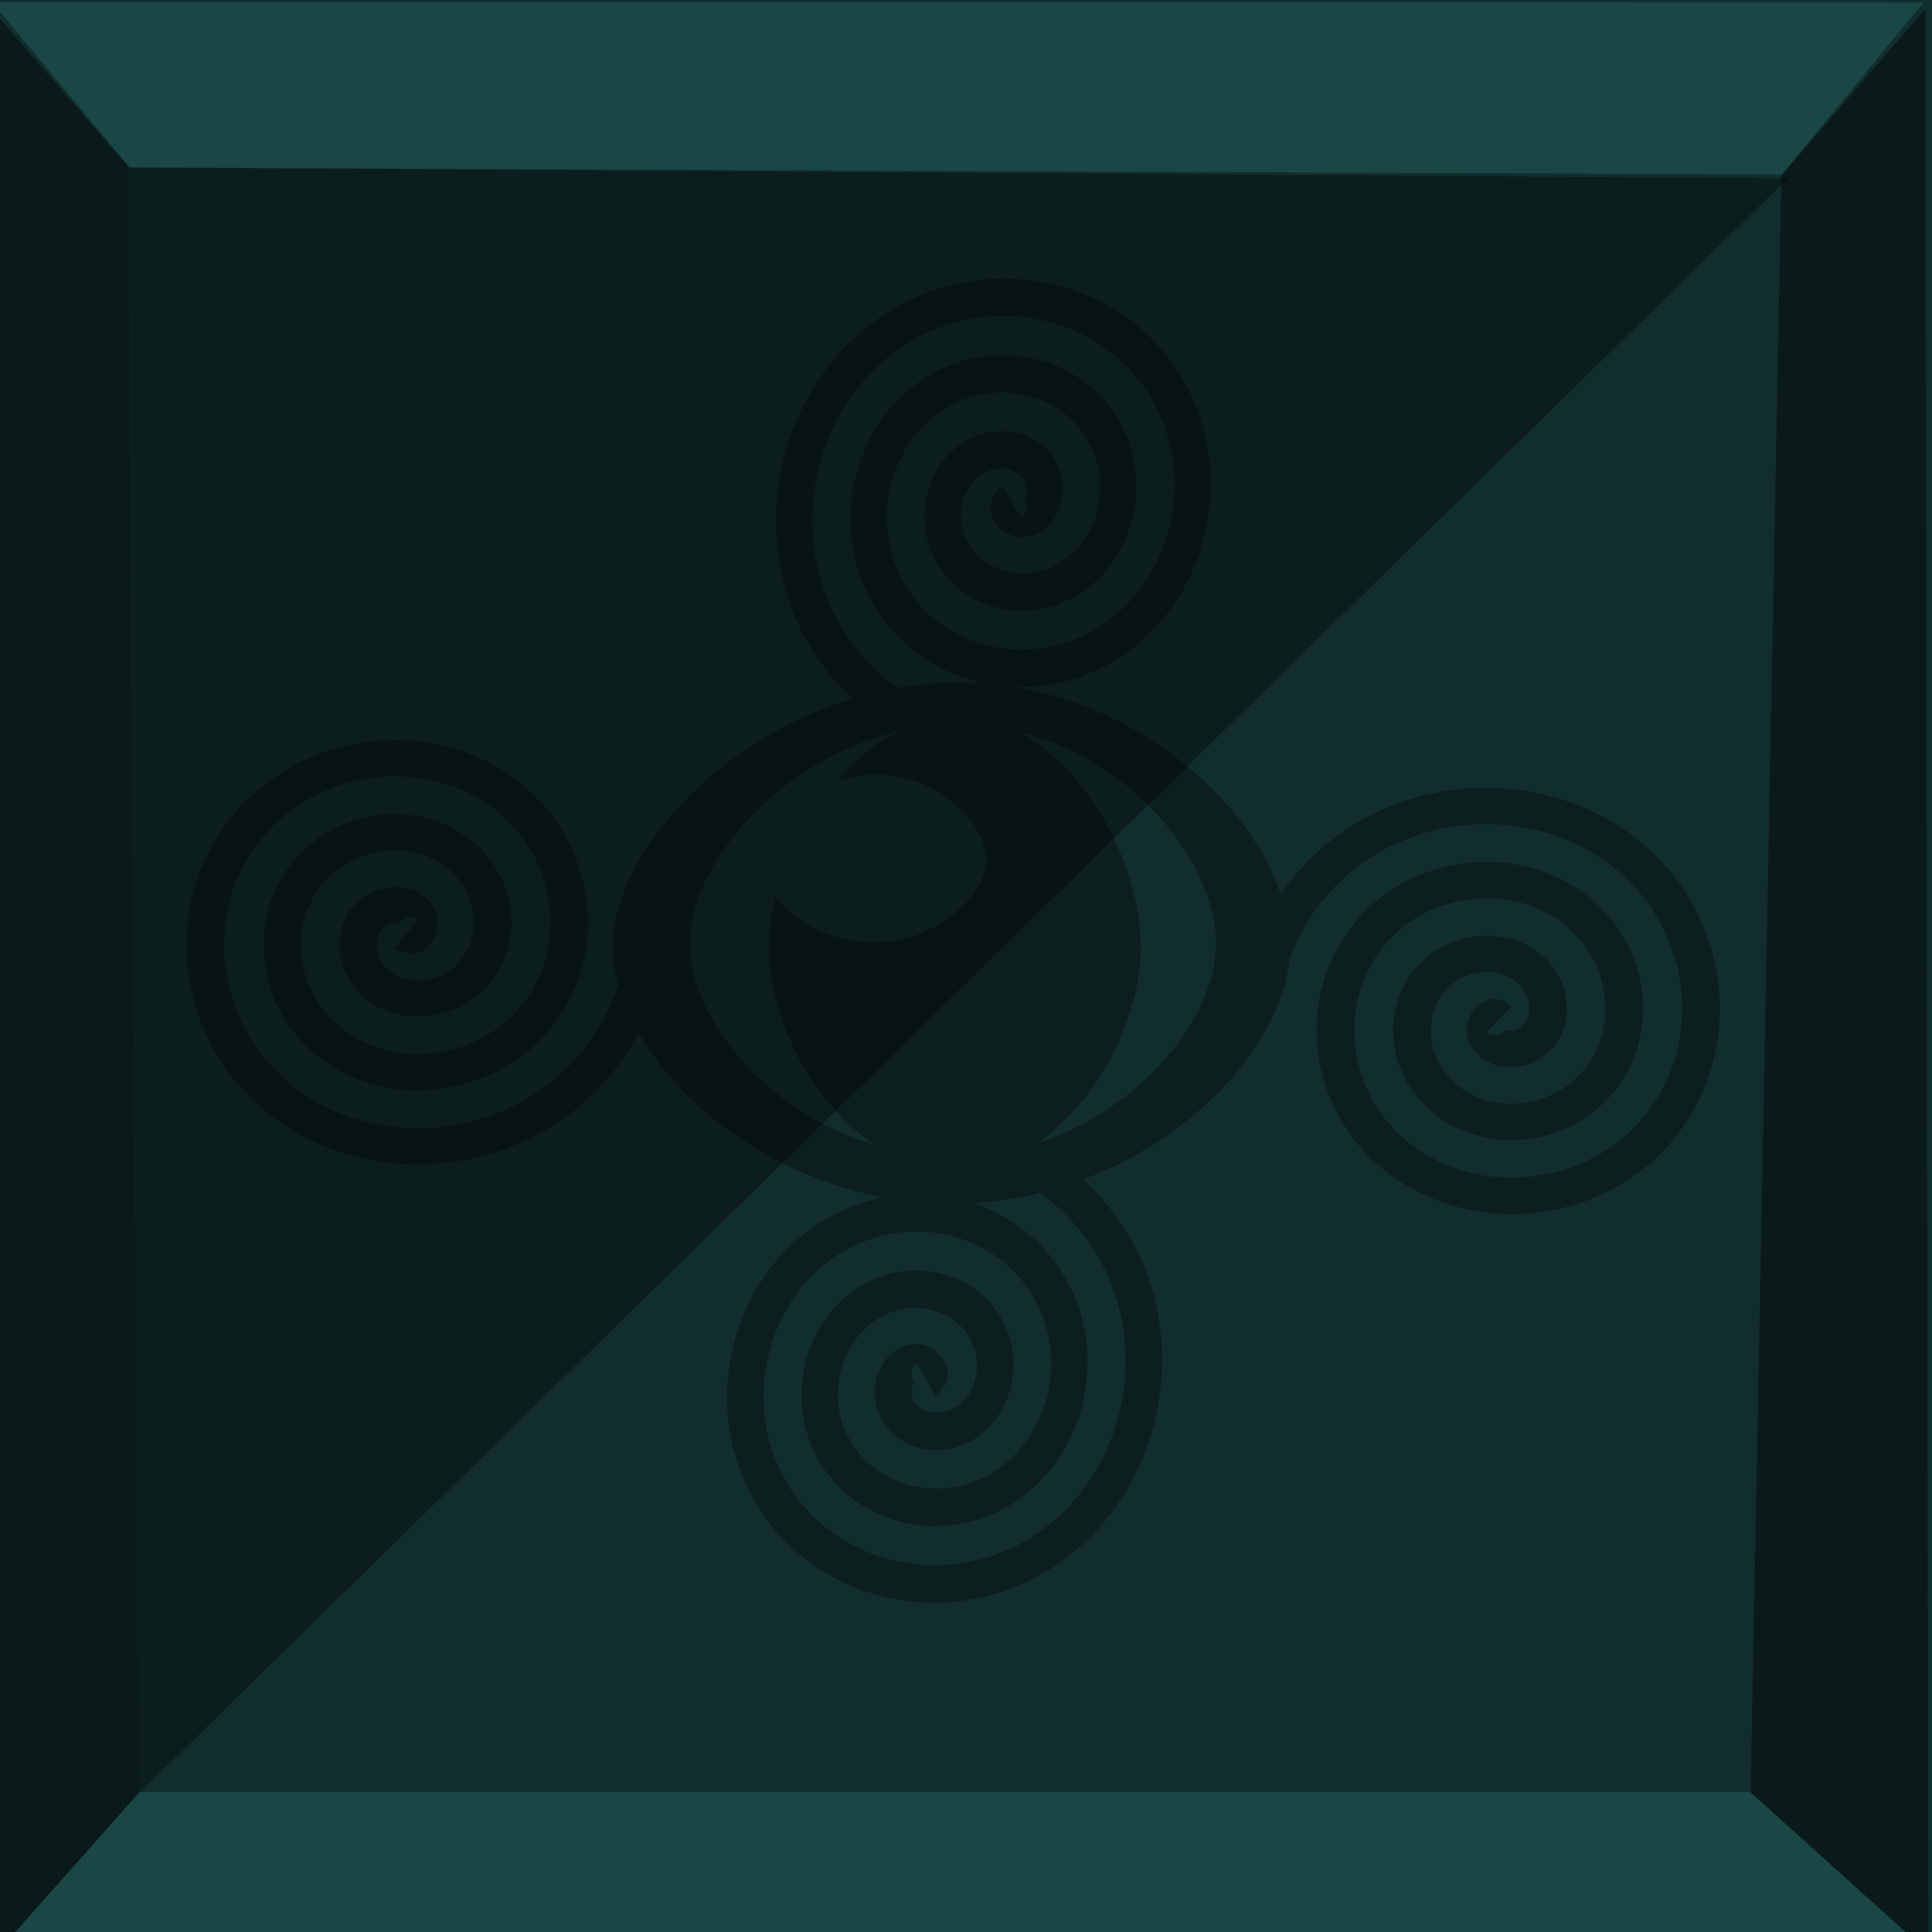
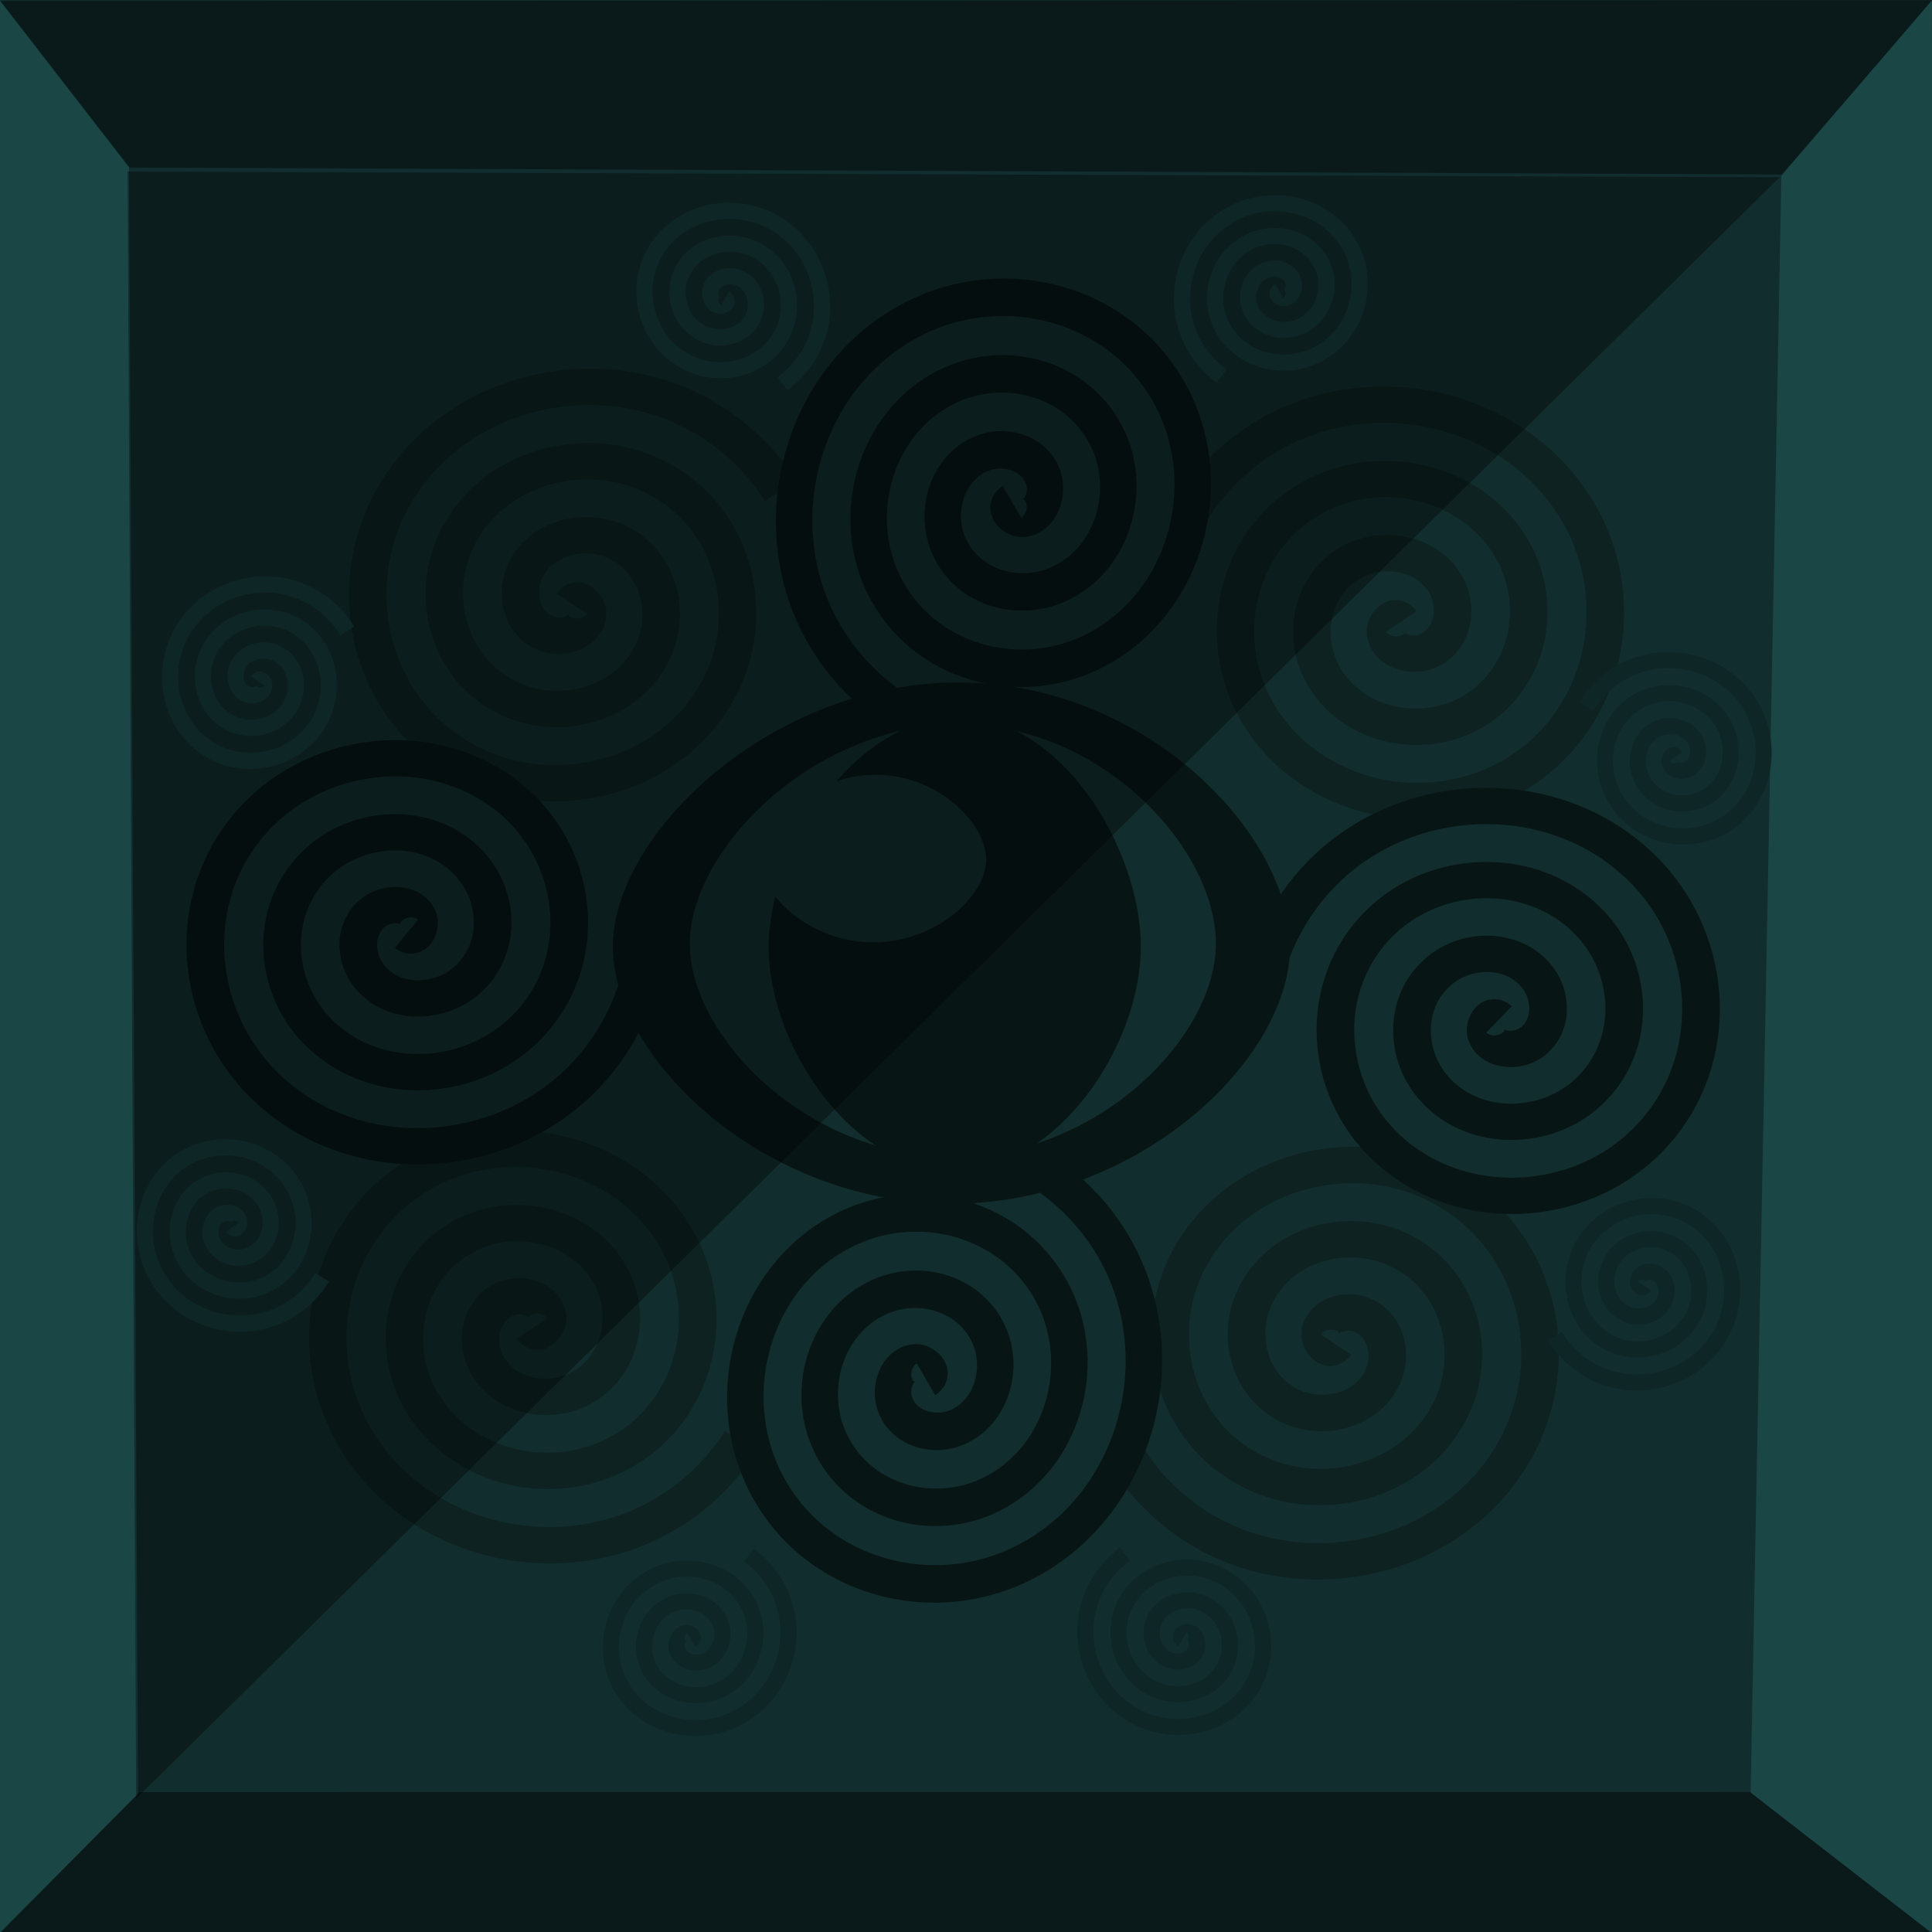
<svg xmlns="http://www.w3.org/2000/svg" width="100mm" height="100mm" viewBox="0 0 100 100" version="1.1" id="svg3527" xml:space="preserve">
  <defs id="defs3524">
    <linearGradient id="linearGradient13895">
      <stop style="stop-color:#000000;stop-opacity:1;" offset="0" id="stop13893" />
    </linearGradient>
    <filter style="color-interpolation-filters:sRGB;" id="filter14269" x="-0.312" y="-0.296" width="1.623" height="1.592">
      <feGaussianBlur stdDeviation="0.205" result="blur" id="feGaussianBlur14263" />
      <feComposite in="SourceGraphic" in2="blur" operator="in" result="composite1" id="feComposite14265" />
      <feComposite in="composite1" in2="composite1" operator="in" result="composite2" id="feComposite14267" />
    </filter>
  </defs>
  <g id="layer1">
    <rect style="fill:#122d2d;fill-opacity:1;stroke:none;stroke-width:0.329" id="rect3553" width="105.908" height="106.433" x="-3.938" y="-2.019" ry="1.117" />
-     <path id="rect11-3" style="fill:#1b4646;fill-opacity:1;stroke-width:5.46" d="M -0.422,0.107 99.562,0.127 92.225,9.029 6.715,8.672 Z" />
-     <path id="path15-5" style="fill:#1b4646;fill-opacity:1;stroke-width:5.465" d="m -0.411,101.357 100.618,0.058 -9.587,-8.658 -83.403,0.003 z" />
-     <path id="path16" style="fill-opacity:0.445;stroke-width:5.326" d="M -0.306,0.634 -1.067,102.078 7.151,92.838 6.673,8.667 Z" />
-     <path style="fill:none;fill-rule:evenodd;stroke:#0d1e1e;stroke-width:1.165;stroke-dasharray:none;stroke-opacity:1" id="path9" d="m 7.379,11.991 c 0.355,0.062 0.092,0.508 -0.102,0.589 -0.527,0.219 -1.01,-0.312 -1.076,-0.794 -0.118,-0.862 0.679,-1.533 1.486,-1.563 1.185,-0.044 2.066,1.048 2.05,2.178 -0.022,1.506 -1.417,2.603 -2.87,2.536 C 5.039,14.854 3.725,13.149 3.843,11.376 3.986,9.228 6.001,7.695 8.096,7.866 10.565,8.067 12.318,10.394 12.093,12.811 11.834,15.6 9.194,17.573 6.457,17.294 3.346,16.977 1.152,14.025 1.486,10.966 1.86,7.534 5.126,5.12 8.506,5.509 12.259,5.94 14.894,9.519 14.45,13.221 c -0.134,1.118 -0.534,2.2 -1.155,3.139" transform="matrix(-1.515961,0.6223464,0.5706637,1.54549,56.72699,2.856746)" />
-     <path id="path17" style="fill-opacity:0.445;stroke-width:5.326" d="M 99.645,0.468 99.812,101.066 90.611,92.783 92.204,9.097 Z" />
+     <path id="rect11-3" style="fill:#0a1919;fill-opacity:1;stroke-width:5.46" d="M 0.02,0.049 100.042,0.012 92.225,9.029 6.715,8.672 Z" />
+     <path id="path15-5" style="fill:#0a1919;fill-opacity:1;stroke-width:5.465" d="M -0.988,100.972 100.917,100.761 90.619,92.756 7.215,92.759 Z" />
+     <path id="path16" style="fill-opacity:1;stroke-width:5.326;fill:#1b4646" d="M -0.018,0.019 -1.374,101.425 7.151,92.838 6.673,8.667 Z" />
+     <path style="fill:none;fill-rule:evenodd;stroke:#0e2222;stroke-width:1.165;stroke-dasharray:none;stroke-opacity:1" id="path5" d="m 7.379,11.991 c 0.355,0.062 0.092,0.508 -0.102,0.589 -0.527,0.219 -1.01,-0.312 -1.076,-0.794 -0.118,-0.862 0.679,-1.533 1.486,-1.563 1.185,-0.044 2.066,1.048 2.05,2.178 -0.022,1.506 -1.417,2.603 -2.87,2.536 C 5.039,14.854 3.725,13.149 3.843,11.376 3.986,9.228 6.001,7.695 8.096,7.866 10.565,8.067 12.318,10.394 12.093,12.811 11.834,15.6 9.194,17.573 6.457,17.294 3.346,16.977 1.152,14.025 1.486,10.966 1.86,7.534 5.126,5.12 8.506,5.509 12.259,5.94 14.894,9.519 14.45,13.221 c -0.134,1.118 -0.534,2.2 -1.155,3.139" transform="matrix(-0.7146402,-1.474701,-1.50736,0.6648767,95.87419,35.07631)" />
+     <path style="fill:none;fill-rule:evenodd;stroke:#0e2222;stroke-width:1.165;stroke-dasharray:none;stroke-opacity:1" id="path7" d="m 7.379,11.991 c 0.355,0.062 0.092,0.508 -0.102,0.589 -0.527,0.219 -1.01,-0.312 -1.076,-0.794 -0.118,-0.862 0.679,-1.533 1.486,-1.563 1.185,-0.044 2.066,1.048 2.05,2.178 -0.022,1.506 -1.417,2.603 -2.87,2.536 C 5.039,14.854 3.725,13.149 3.843,11.376 3.986,9.228 6.001,7.695 8.096,7.866 10.565,8.067 12.318,10.394 12.093,12.811 11.834,15.6 9.194,17.573 6.457,17.294 3.346,16.977 1.152,14.025 1.486,10.966 1.86,7.534 5.126,5.12 8.506,5.509 12.259,5.94 14.894,9.519 14.45,13.221 c -0.134,1.118 -0.534,2.2 -1.155,3.139" transform="matrix(0.7146402,-1.474701,1.50736,0.6648767,6.251658,34.15395)" />
+     <path style="fill:none;fill-rule:evenodd;stroke:#081515;stroke-width:1.165;stroke-dasharray:none;stroke-opacity:1" id="path9" d="m 7.379,11.991 c 0.355,0.062 0.092,0.508 -0.102,0.589 -0.527,0.219 -1.01,-0.312 -1.076,-0.794 -0.118,-0.862 0.679,-1.533 1.486,-1.563 1.185,-0.044 2.066,1.048 2.05,2.178 -0.022,1.506 -1.417,2.603 -2.87,2.536 C 5.039,14.854 3.725,13.149 3.843,11.376 3.986,9.228 6.001,7.695 8.096,7.866 10.565,8.067 12.318,10.394 12.093,12.811 11.834,15.6 9.194,17.573 6.457,17.294 3.346,16.977 1.152,14.025 1.486,10.966 1.86,7.534 5.126,5.12 8.506,5.509 12.259,5.94 14.894,9.519 14.45,13.221 c -0.134,1.118 -0.534,2.2 -1.155,3.139" transform="matrix(-1.515961,0.6223464,0.5706637,1.54549,56.72699,2.856746)" />
+     <path id="path17" style="fill-opacity:1;stroke-width:5.326;fill:#1b4646" d="M 99.99,0.026 100.35,100.336 90.611,92.783 92.204,9.097 Z" />
    <g id="g43" transform="matrix(0.7897141,0,0,0.8073257,-135.4755,10.23702)" />
-     <path style="fill:none;fill-rule:evenodd;stroke:#0d1e1e;stroke-width:1.165;stroke-dasharray:none;stroke-opacity:1" id="path2" d="m 7.379,11.991 c 0.355,0.062 0.092,0.508 -0.102,0.589 -0.527,0.219 -1.01,-0.312 -1.076,-0.794 -0.118,-0.862 0.679,-1.533 1.486,-1.563 1.185,-0.044 2.066,1.048 2.05,2.178 -0.022,1.506 -1.417,2.603 -2.87,2.536 C 5.039,14.854 3.725,13.149 3.843,11.376 3.986,9.228 6.001,7.695 8.096,7.866 10.565,8.067 12.318,10.394 12.093,12.811 11.834,15.6 9.194,17.573 6.457,17.294 3.346,16.977 1.152,14.025 1.486,10.966 1.86,7.534 5.126,5.12 8.506,5.509 12.259,5.94 14.894,9.519 14.45,13.221 c -0.134,1.118 -0.534,2.2 -1.155,3.139" transform="matrix(1.515961,-0.6223464,-0.5706637,-1.54549,43.58387,94.51345)" />
-     <path style="fill:none;fill-rule:evenodd;stroke:#0d1e1e;stroke-width:1.165;stroke-dasharray:none;stroke-opacity:1" id="path3" d="m 7.379,11.991 c 0.355,0.062 0.092,0.508 -0.102,0.589 -0.527,0.219 -1.01,-0.312 -1.076,-0.794 -0.118,-0.862 0.679,-1.533 1.486,-1.563 1.185,-0.044 2.066,1.048 2.05,2.178 -0.022,1.506 -1.417,2.603 -2.87,2.536 C 5.039,14.854 3.725,13.149 3.843,11.376 3.986,9.228 6.001,7.695 8.096,7.866 10.565,8.067 12.318,10.394 12.093,12.811 11.834,15.6 9.194,17.573 6.457,17.294 3.346,16.977 1.152,14.025 1.486,10.966 1.86,7.534 5.126,5.12 8.506,5.509 12.259,5.94 14.894,9.519 14.45,13.221 c -0.134,1.118 -0.534,2.2 -1.155,3.139" transform="matrix(-1.012791,-1.288296,-1.33082,0.9711406,101.0186,50.62832)" />
-     <path style="fill:none;fill-rule:evenodd;stroke:#0d1e1e;stroke-width:1.165;stroke-dasharray:none;stroke-opacity:1" id="path4" d="m 7.379,11.991 c 0.355,0.062 0.092,0.508 -0.102,0.589 -0.527,0.219 -1.01,-0.312 -1.076,-0.794 -0.118,-0.862 0.679,-1.533 1.486,-1.563 1.185,-0.044 2.066,1.048 2.05,2.178 -0.022,1.506 -1.417,2.603 -2.87,2.536 C 5.039,14.854 3.725,13.149 3.843,11.376 3.986,9.228 6.001,7.695 8.096,7.866 10.565,8.067 12.318,10.394 12.093,12.811 11.834,15.6 9.194,17.573 6.457,17.294 3.346,16.977 1.152,14.025 1.486,10.966 1.86,7.534 5.126,5.12 8.506,5.509 12.259,5.94 14.894,9.519 14.45,13.221 c -0.134,1.118 -0.534,2.2 -1.155,3.139" transform="matrix(1.108782,1.206672,1.25227,-1.070522,-2.15733,52.26244)" />
-     <g id="g10" transform="matrix(1.937272,0,0,1.377286,-51.63245,-17.81823)">
-       <path id="path18" style="fill:#0d1e1e;fill-opacity:1;stroke:none;stroke-width:1.249" d="m 61.119,48.512 c 0,4.24 -4.05,9.663 -9.046,9.663 -4.996,0 -9.046,-5.423 -9.046,-9.663 0,-4.24 4.235,-9.928 9.231,-9.928 4.996,0 8.862,5.688 8.862,9.928 z" />
-       <path id="path19" style="fill:#122d2d;fill-opacity:1;stroke:none;stroke-width:1.003;stroke-opacity:1" d="m 59.139,48.395 c 0,3.518 -3.147,8.017 -7.028,8.017 -3.882,0 -7.028,-4.499 -7.028,-8.017 0,-3.518 3.29,-8.237 7.172,-8.237 3.882,0 6.885,4.719 6.885,8.237 z" />
-       <path id="path20" style="fill:#0d1e1e;fill-opacity:1;stroke:none;stroke-width:0.864" d="m 57.132,48.524 c 0,3.692 -2.226,8.414 -4.973,8.414 -2.746,0 -4.973,-4.722 -4.973,-8.414 0,-3.692 2.328,-8.644 5.074,-8.644 2.746,0 4.871,4.952 4.871,8.644 z" />
-       <path id="path10" style="fill:#122d2d;fill-opacity:1;stroke:none;stroke-width:0.409" d="m 53.002,45.245 c 0,1.363 -1.35,3.106 -3.016,3.106 -1.666,0 -3.016,-1.743 -3.016,-3.106 0,-1.363 1.412,-3.191 3.077,-3.191 1.666,0 2.954,1.828 2.954,3.191 z" />
-     </g>
-     <path id="path1" style="fill:#000000;fill-opacity:0.349;stroke-width:1.023" d="M 92.537,9.228 6.698,8.664 7.143,92.874 Z" />
+     <path style="fill:none;fill-rule:evenodd;stroke:#0e2222;stroke-width:1.165;stroke-dasharray:none;stroke-opacity:1" id="path6" d="m 7.379,11.991 c 0.355,0.062 0.092,0.508 -0.102,0.589 -0.527,0.219 -1.01,-0.312 -1.076,-0.794 -0.118,-0.862 0.679,-1.533 1.486,-1.563 1.185,-0.044 2.066,1.048 2.05,2.178 -0.022,1.506 -1.417,2.603 -2.87,2.536 C 5.039,14.854 3.725,13.149 3.843,11.376 3.986,9.228 6.001,7.695 8.096,7.866 10.565,8.067 12.318,10.394 12.093,12.811 11.834,15.6 9.194,17.573 6.457,17.294 3.346,16.977 1.152,14.025 1.486,10.966 1.86,7.534 5.126,5.12 8.506,5.509 12.259,5.94 14.894,9.519 14.45,13.221 c -0.134,1.118 -0.534,2.2 -1.155,3.139" transform="matrix(-0.7146402,1.474701,-1.50736,-0.6648767,92.49221,66.68648)" />
+     <path style="fill:none;fill-rule:evenodd;stroke:#0e2222;stroke-width:1.165;stroke-dasharray:none;stroke-opacity:1" id="path8" d="m 7.379,11.991 c 0.355,0.062 0.092,0.508 -0.102,0.589 -0.527,0.219 -1.01,-0.312 -1.076,-0.794 -0.118,-0.862 0.679,-1.533 1.486,-1.563 1.185,-0.044 2.066,1.048 2.05,2.178 -0.022,1.506 -1.417,2.603 -2.87,2.536 C 5.039,14.854 3.725,13.149 3.843,11.376 3.986,9.228 6.001,7.695 8.096,7.866 10.565,8.067 12.318,10.394 12.093,12.811 11.834,15.6 9.194,17.573 6.457,17.294 3.346,16.977 1.152,14.025 1.486,10.966 1.86,7.534 5.126,5.12 8.506,5.509 12.259,5.94 14.894,9.519 14.45,13.221 c -0.134,1.118 -0.534,2.2 -1.155,3.139" transform="matrix(0.7146402,1.474701,1.50736,-0.6648767,4.185223,65.84986)" />
+     <path style="fill:none;fill-rule:evenodd;stroke:#081515;stroke-width:1.165;stroke-dasharray:none;stroke-opacity:1" id="path2" d="m 7.379,11.991 c 0.355,0.062 0.092,0.508 -0.102,0.589 -0.527,0.219 -1.01,-0.312 -1.076,-0.794 -0.118,-0.862 0.679,-1.533 1.486,-1.563 1.185,-0.044 2.066,1.048 2.05,2.178 -0.022,1.506 -1.417,2.603 -2.87,2.536 C 5.039,14.854 3.725,13.149 3.843,11.376 3.986,9.228 6.001,7.695 8.096,7.866 10.565,8.067 12.318,10.394 12.093,12.811 11.834,15.6 9.194,17.573 6.457,17.294 3.346,16.977 1.152,14.025 1.486,10.966 1.86,7.534 5.126,5.12 8.506,5.509 12.259,5.94 14.894,9.519 14.45,13.221 c -0.134,1.118 -0.534,2.2 -1.155,3.139" transform="matrix(1.515961,-0.6223464,-0.5706637,-1.54549,43.58387,94.51345)" />
+     <path style="fill:none;fill-rule:evenodd;stroke:#081515;stroke-width:1.165;stroke-dasharray:none;stroke-opacity:1" id="path3" d="m 7.379,11.991 c 0.355,0.062 0.092,0.508 -0.102,0.589 -0.527,0.219 -1.01,-0.312 -1.076,-0.794 -0.118,-0.862 0.679,-1.533 1.486,-1.563 1.185,-0.044 2.066,1.048 2.05,2.178 -0.022,1.506 -1.417,2.603 -2.87,2.536 C 5.039,14.854 3.725,13.149 3.843,11.376 3.986,9.228 6.001,7.695 8.096,7.866 10.565,8.067 12.318,10.394 12.093,12.811 11.834,15.6 9.194,17.573 6.457,17.294 3.346,16.977 1.152,14.025 1.486,10.966 1.86,7.534 5.126,5.12 8.506,5.509 12.259,5.94 14.894,9.519 14.45,13.221 c -0.134,1.118 -0.534,2.2 -1.155,3.139" transform="matrix(-1.012791,-1.288296,-1.33082,0.9711406,101.0186,50.62832)" />
+     <path style="fill:none;fill-rule:evenodd;stroke:#081515;stroke-width:1.165;stroke-dasharray:none;stroke-opacity:1" id="path4" d="m 7.379,11.991 c 0.355,0.062 0.092,0.508 -0.102,0.589 -0.527,0.219 -1.01,-0.312 -1.076,-0.794 -0.118,-0.862 0.679,-1.533 1.486,-1.563 1.185,-0.044 2.066,1.048 2.05,2.178 -0.022,1.506 -1.417,2.603 -2.87,2.536 C 5.039,14.854 3.725,13.149 3.843,11.376 3.986,9.228 6.001,7.695 8.096,7.866 10.565,8.067 12.318,10.394 12.093,12.811 11.834,15.6 9.194,17.573 6.457,17.294 3.346,16.977 1.152,14.025 1.486,10.966 1.86,7.534 5.126,5.12 8.506,5.509 12.259,5.94 14.894,9.519 14.45,13.221 c -0.134,1.118 -0.534,2.2 -1.155,3.139" transform="matrix(1.108782,1.206672,1.25227,-1.070522,-2.15733,52.26244)" />
+     <path id="path18" style="fill:#081515;fill-opacity:1;stroke:none;stroke-width:2.041" d="m 66.771,48.997 c 0,5.84 -7.846,13.309 -17.525,13.309 -9.679,0 -17.525,-7.469 -17.525,-13.309 0,-5.84 8.204,-13.674 17.882,-13.674 9.679,0 17.167,7.834 17.167,13.674 z" />
+     <path id="path19" style="fill:#122d2d;fill-opacity:1;stroke:none;stroke-width:1.638;stroke-opacity:1" d="m 62.936,48.836 c 0,4.845 -6.096,11.042 -13.615,11.042 -7.52,0 -13.615,-6.197 -13.615,-11.042 0,-4.845 6.374,-11.345 13.893,-11.345 7.52,0 13.338,6.499 13.338,11.345 z" />
+     <path id="path20" style="fill:#081515;fill-opacity:1;stroke:none;stroke-width:1.412" d="m 59.049,49.013 c 0,5.085 -4.313,11.588 -9.633,11.588 -5.32,0 -9.633,-6.503 -9.633,-11.588 0,-5.085 4.509,-11.906 9.83,-11.906 5.32,0 9.437,6.821 9.437,11.906 z" />
+     <path id="path10" style="fill:#122d2d;fill-opacity:1;stroke:none;stroke-width:0.668" d="m 51.047,44.497 c 0,1.877 -2.616,4.278 -5.843,4.278 -3.227,0 -5.843,-2.401 -5.843,-4.278 0,-1.877 2.735,-4.395 5.962,-4.395 3.227,0 5.723,2.518 5.723,4.395 z" />
+     <path id="path1" style="fill:#000000;fill-opacity:0.349;stroke-width:1.023" d="M 92.116,9.174 6.604,8.881 7.048,93.091 Z" />
+     <path style="fill:none;fill-rule:evenodd;stroke:#0f2626;stroke-width:1.165;stroke-dasharray:none;stroke-opacity:1" id="path11" d="m 7.379,11.991 c 0.355,0.062 0.092,0.508 -0.102,0.589 -0.527,0.219 -1.01,-0.312 -1.076,-0.794 -0.118,-0.862 0.679,-1.533 1.486,-1.563 1.185,-0.044 2.066,1.048 2.05,2.178 -0.022,1.506 -1.417,2.603 -2.87,2.536 C 5.039,14.854 3.725,13.149 3.843,11.376 3.986,9.228 6.001,7.695 8.096,7.866 10.565,8.067 12.318,10.394 12.093,12.811 11.834,15.6 9.194,17.573 6.457,17.294 3.346,16.977 1.152,14.025 1.486,10.966 1.86,7.534 5.126,5.12 8.506,5.509 12.259,5.94 14.894,9.519 14.45,13.221 c -0.134,1.118 -0.534,2.2 -1.155,3.139" transform="matrix(0.3065597,-0.6562828,0.6466134,0.2958885,3.318931,36.54007)" />
+     <path style="fill:none;fill-rule:evenodd;stroke:#0f2626;stroke-width:1.165;stroke-dasharray:none;stroke-opacity:1" id="path12" d="m 7.379,11.991 c 0.355,0.062 0.092,0.508 -0.102,0.589 -0.527,0.219 -1.01,-0.312 -1.076,-0.794 -0.118,-0.862 0.679,-1.533 1.486,-1.563 1.185,-0.044 2.066,1.048 2.05,2.178 -0.022,1.506 -1.417,2.603 -2.87,2.536 C 5.039,14.854 3.725,13.149 3.843,11.376 3.986,9.228 6.001,7.695 8.096,7.866 10.565,8.067 12.318,10.394 12.093,12.811 11.834,15.6 9.194,17.573 6.457,17.294 3.346,16.977 1.152,14.025 1.486,10.966 1.86,7.534 5.126,5.12 8.506,5.509 12.259,5.94 14.894,9.519 14.45,13.221 c -0.134,1.118 -0.534,2.2 -1.155,3.139" transform="matrix(0.6802668,0.2488437,-0.2390458,0.6697134,35.37125,5.595219)" />
+     <path style="fill:none;fill-rule:evenodd;stroke:#0f2626;stroke-width:1.165;stroke-dasharray:none;stroke-opacity:1" id="path13" d="m 7.379,11.991 c 0.355,0.062 0.092,0.508 -0.102,0.589 -0.527,0.219 -1.01,-0.312 -1.076,-0.794 -0.118,-0.862 0.679,-1.533 1.486,-1.563 1.185,-0.044 2.066,1.048 2.05,2.178 -0.022,1.506 -1.417,2.603 -2.87,2.536 C 5.039,14.854 3.725,13.149 3.843,11.376 3.986,9.228 6.001,7.695 8.096,7.866 10.565,8.067 12.318,10.394 12.093,12.811 11.834,15.6 9.194,17.573 6.457,17.294 3.346,16.977 1.152,14.025 1.486,10.966 1.86,7.534 5.126,5.12 8.506,5.509 12.259,5.94 14.894,9.519 14.45,13.221 c -0.134,1.118 -0.534,2.2 -1.155,3.139" transform="matrix(-0.6802668,0.2488437,0.2390458,0.6697134,68.361,5.202025)" />
+     <path style="fill:none;fill-rule:evenodd;stroke:#0f2626;stroke-width:1.165;stroke-dasharray:none;stroke-opacity:1" id="path14" d="m 7.379,11.991 c 0.355,0.062 0.092,0.508 -0.102,0.589 -0.527,0.219 -1.01,-0.312 -1.076,-0.794 -0.118,-0.862 0.679,-1.533 1.486,-1.563 1.185,-0.044 2.066,1.048 2.05,2.178 -0.022,1.506 -1.417,2.603 -2.87,2.536 C 5.039,14.854 3.725,13.149 3.843,11.376 3.986,9.228 6.001,7.695 8.096,7.866 10.565,8.067 12.318,10.394 12.093,12.811 11.834,15.6 9.194,17.573 6.457,17.294 3.346,16.977 1.152,14.025 1.486,10.966 1.86,7.534 5.126,5.12 8.506,5.509 12.259,5.94 14.894,9.519 14.45,13.221 c -0.134,1.118 -0.534,2.2 -1.155,3.139" transform="matrix(-0.3065597,-0.6562828,-0.6466134,0.2958885,96.7684,40.45332)" />
+     <path style="fill:none;fill-rule:evenodd;stroke:#0f2626;stroke-width:1.165;stroke-dasharray:none;stroke-opacity:1" id="path15" d="m 7.379,11.991 c 0.355,0.062 0.092,0.508 -0.102,0.589 -0.527,0.219 -1.01,-0.312 -1.076,-0.794 -0.118,-0.862 0.679,-1.533 1.486,-1.563 1.185,-0.044 2.066,1.048 2.05,2.178 -0.022,1.506 -1.417,2.603 -2.87,2.536 C 5.039,14.854 3.725,13.149 3.843,11.376 3.986,9.228 6.001,7.695 8.096,7.866 10.565,8.067 12.318,10.394 12.093,12.811 11.834,15.6 9.194,17.573 6.457,17.294 3.346,16.977 1.152,14.025 1.486,10.966 1.86,7.534 5.126,5.12 8.506,5.509 12.259,5.94 14.894,9.519 14.45,13.221 c -0.134,1.118 -0.534,2.2 -1.155,3.139" transform="matrix(0.6802668,-0.2488437,-0.2390458,-0.6697134,33.63203,94.75759)" />
+     <path style="fill:none;fill-rule:evenodd;stroke:#0f2626;stroke-width:1.165;stroke-dasharray:none;stroke-opacity:1" id="path21" d="m 7.379,11.991 c 0.355,0.062 0.092,0.508 -0.102,0.589 -0.527,0.219 -1.01,-0.312 -1.076,-0.794 -0.118,-0.862 0.679,-1.533 1.486,-1.563 1.185,-0.044 2.066,1.048 2.05,2.178 -0.022,1.506 -1.417,2.603 -2.87,2.536 C 5.039,14.854 3.725,13.149 3.843,11.376 3.986,9.228 6.001,7.695 8.096,7.866 10.565,8.067 12.318,10.394 12.093,12.811 11.834,15.6 9.194,17.573 6.457,17.294 3.346,16.977 1.152,14.025 1.486,10.966 1.86,7.534 5.126,5.12 8.506,5.509 12.259,5.94 14.894,9.519 14.45,13.221 c -0.134,1.118 -0.534,2.2 -1.155,3.139" transform="matrix(-0.6802668,-0.2488437,0.2390458,-0.6697134,63.36074,94.70484)" />
+     <path style="fill:none;fill-rule:evenodd;stroke:#0f2626;stroke-width:1.165;stroke-dasharray:none;stroke-opacity:1" id="path22" d="m 7.379,11.991 c 0.355,0.062 0.092,0.508 -0.102,0.589 -0.527,0.219 -1.01,-0.312 -1.076,-0.794 -0.118,-0.862 0.679,-1.533 1.486,-1.563 1.185,-0.044 2.066,1.048 2.05,2.178 -0.022,1.506 -1.417,2.603 -2.87,2.536 C 5.039,14.854 3.725,13.149 3.843,11.376 3.986,9.228 6.001,7.695 8.096,7.866 10.565,8.067 12.318,10.394 12.093,12.811 11.834,15.6 9.194,17.573 6.457,17.294 3.346,16.977 1.152,14.025 1.486,10.966 1.86,7.534 5.126,5.12 8.506,5.509 12.259,5.94 14.894,9.519 14.45,13.221 c -0.134,1.118 -0.534,2.2 -1.155,3.139" transform="matrix(0.3065597,0.6562828,0.6466134,-0.2958885,2.014516,62.22576)" />
+     <path style="fill:none;fill-rule:evenodd;stroke:#0f2626;stroke-width:1.165;stroke-dasharray:none;stroke-opacity:1" id="path23" d="m 7.379,11.991 c 0.355,0.062 0.092,0.508 -0.102,0.589 -0.527,0.219 -1.01,-0.312 -1.076,-0.794 -0.118,-0.862 0.679,-1.533 1.486,-1.563 1.185,-0.044 2.066,1.048 2.05,2.178 -0.022,1.506 -1.417,2.603 -2.87,2.536 C 5.039,14.854 3.725,13.149 3.843,11.376 3.986,9.228 6.001,7.695 8.096,7.866 10.565,8.067 12.318,10.394 12.093,12.811 11.834,15.6 9.194,17.573 6.457,17.294 3.346,16.977 1.152,14.025 1.486,10.966 1.86,7.534 5.126,5.12 8.506,5.509 12.259,5.94 14.894,9.519 14.45,13.221 c -0.134,1.118 -0.534,2.2 -1.155,3.139" transform="matrix(-0.3065597,0.6562828,-0.6466134,-0.2958885,95.13788,65.2694)" />
  </g>
</svg>
